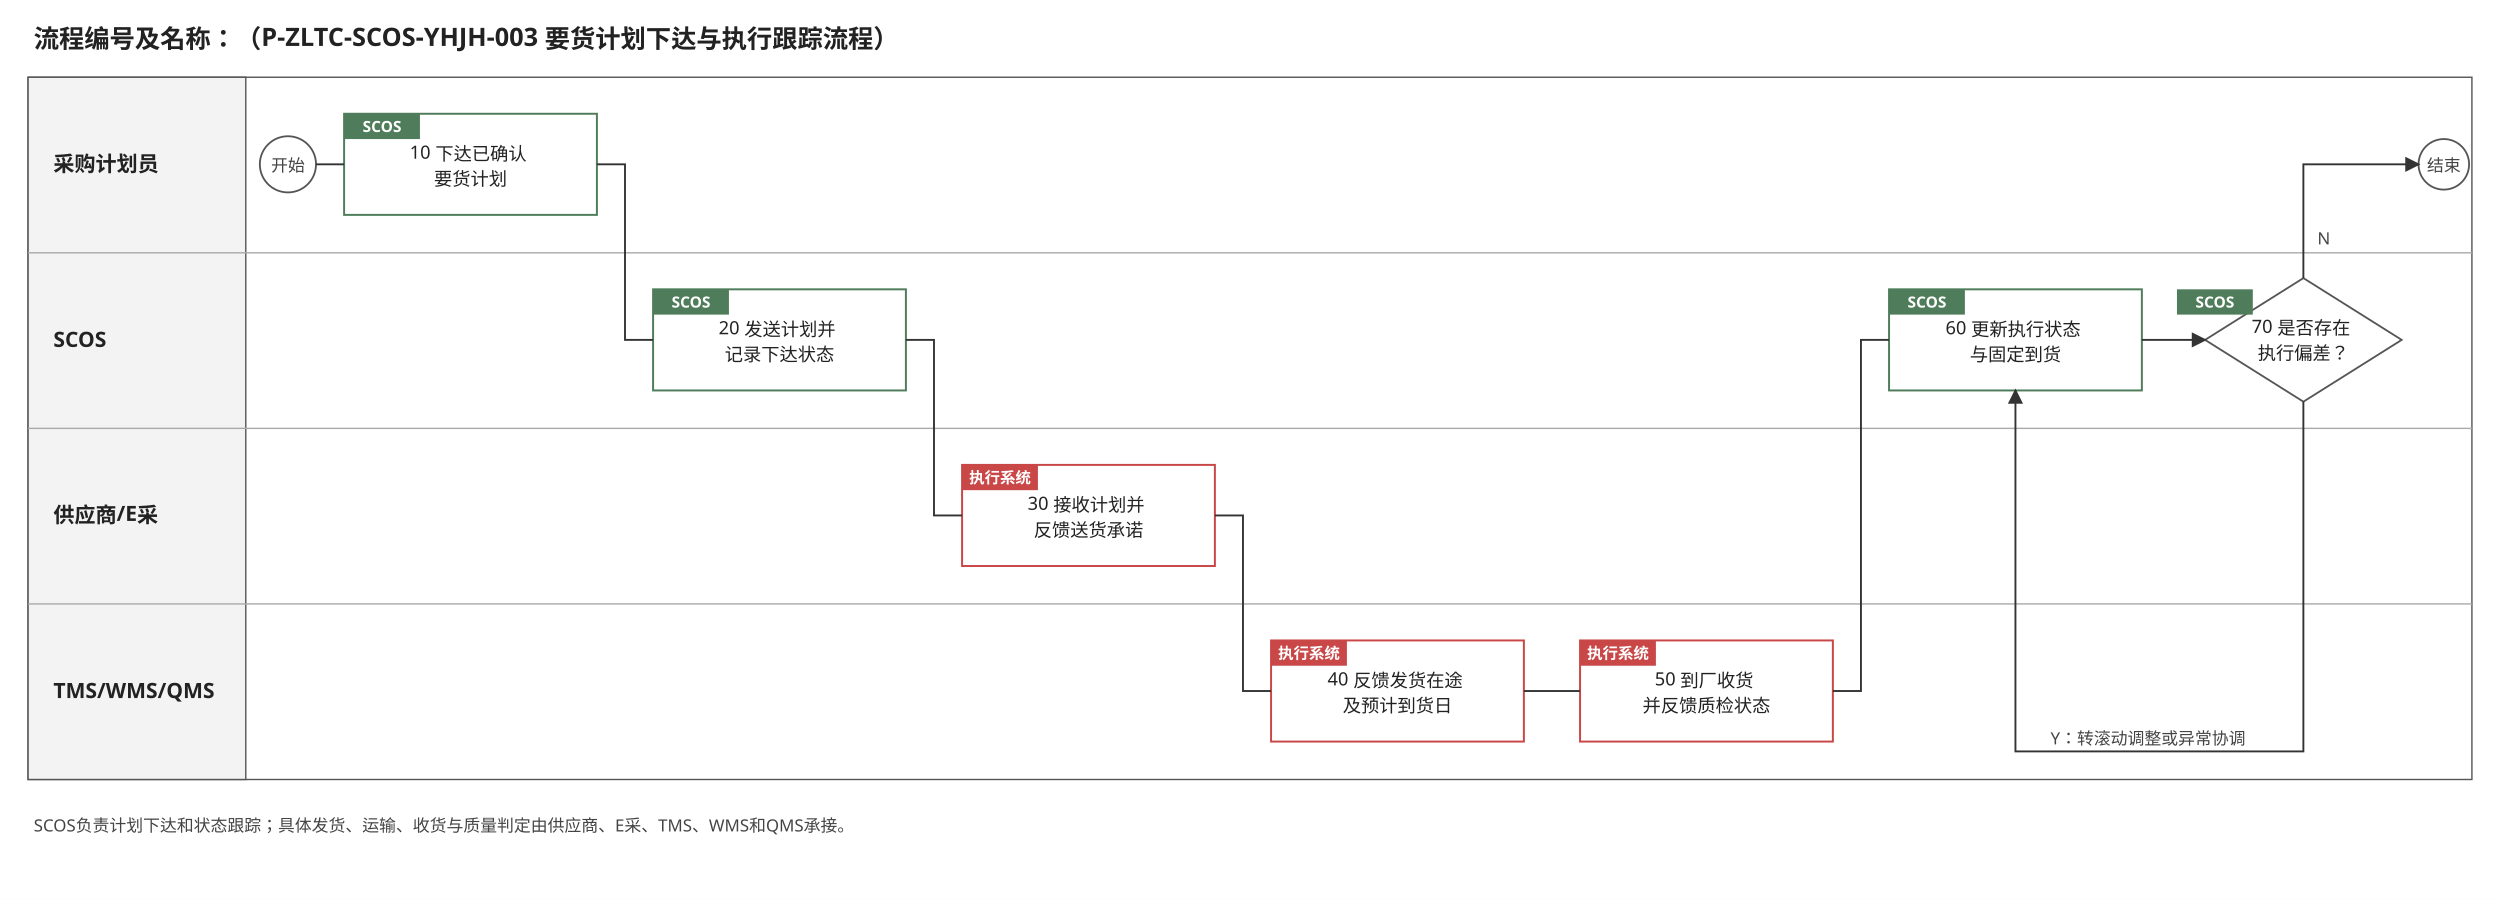
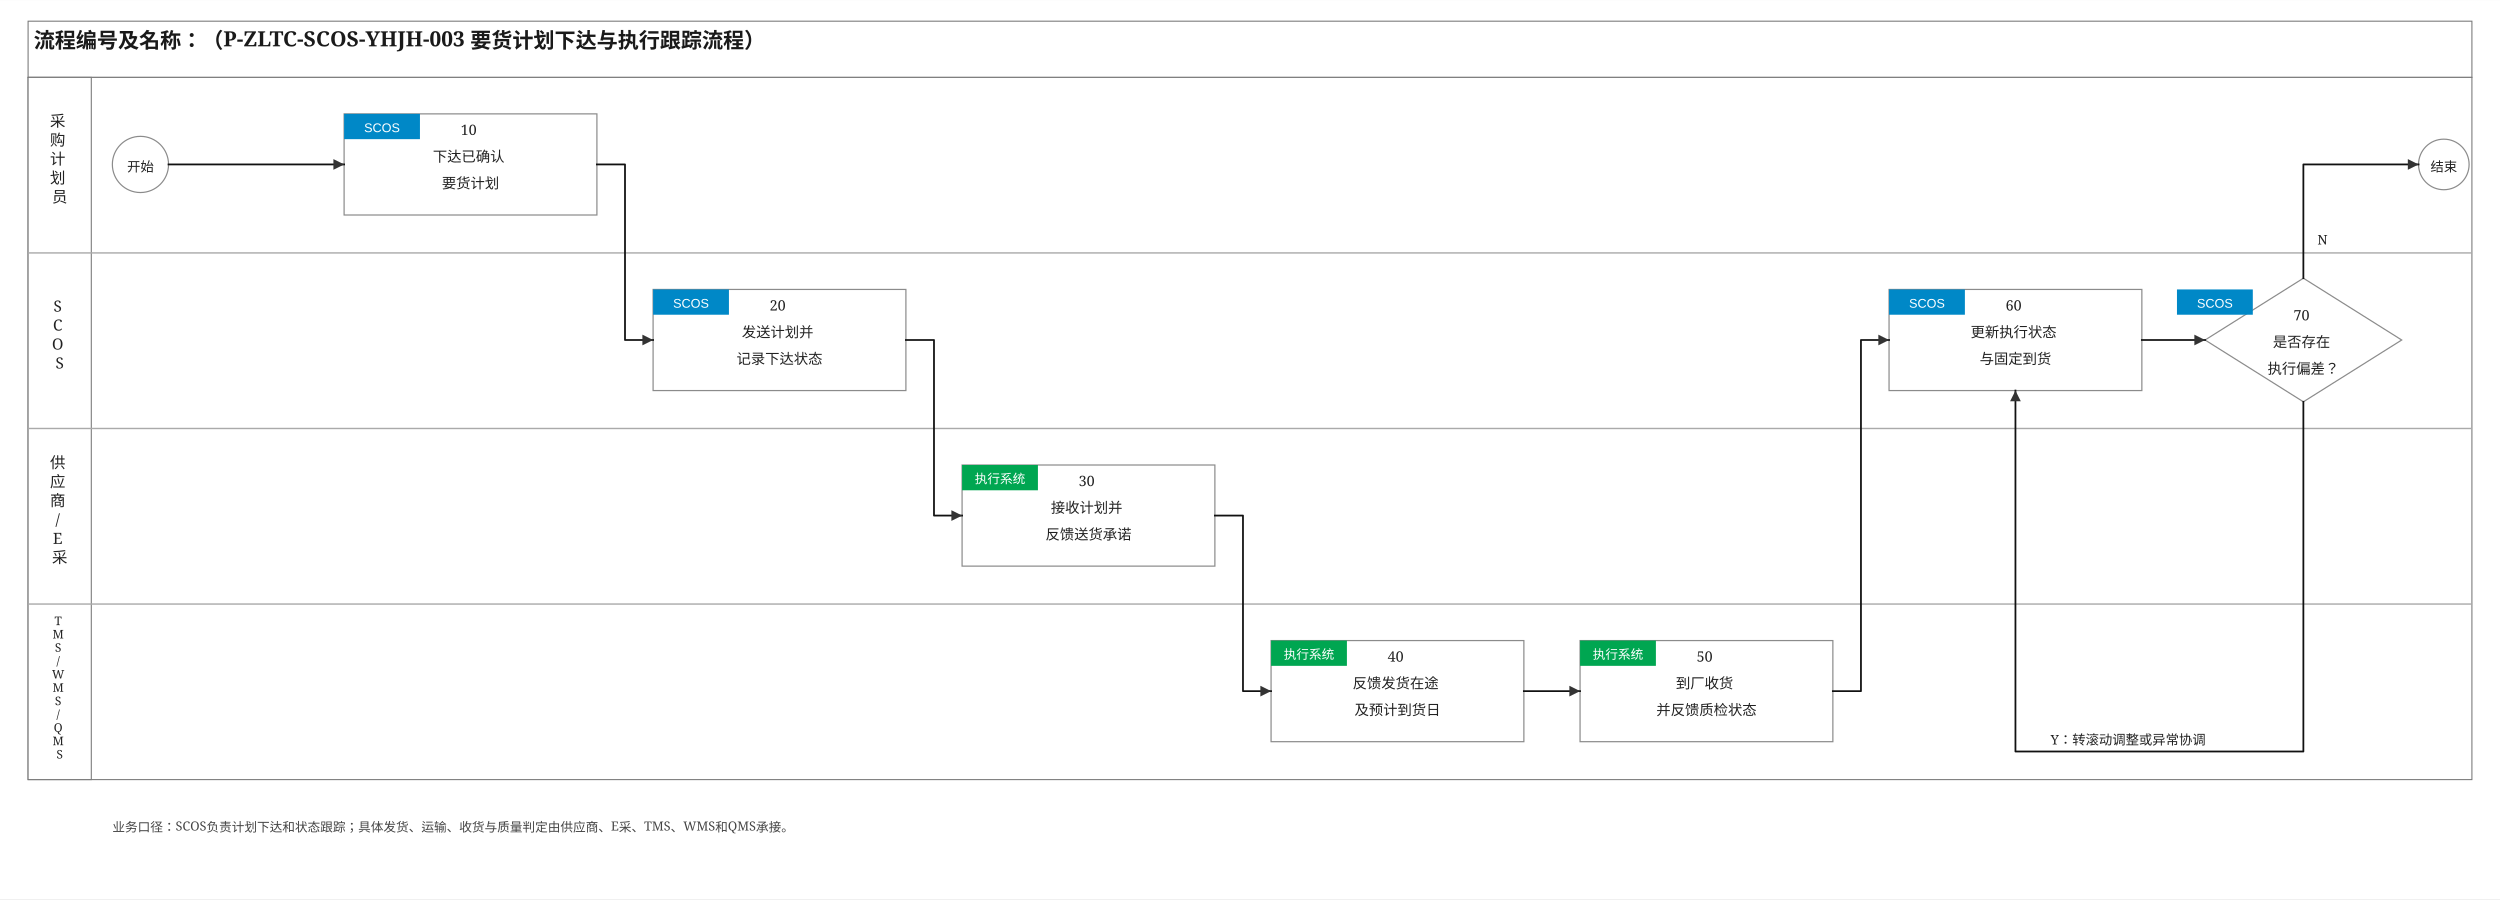
- <svg xmlns="http://www.w3.org/2000/svg" width="1780" height="640" viewBox="0 0 1780 640">
+ <svg xmlns="http://www.w3.org/2000/svg" width="2800" height="1007" viewBox="0 0 1780 640">
  <defs>
-     <marker id="a" markerWidth="8" markerHeight="8" refX="7" refY="4" orient="auto">
-       <path d="M0 0L8 4 0 8Z" fill="#333" />
+     <marker id="a" markerWidth="6" markerHeight="6" refX="6" refY="3" orient="auto">
+       <path d="M0 0L6 3 0 6Z" fill="#333" />
    </marker>
-     <style>.tt{font:bold 18px 'PingFang SC','Microsoft YaHei',sans-serif;fill:#222}.lh{font:bold 15px 'PingFang SC','Microsoft YaHei',sans-serif;fill:#222}.tx{font:13px 'PingFang SC','Microsoft YaHei',sans-serif;fill:#222;transform:translateY(8px)}.d+text.tx{transform:none}.sm{font:12px 'PingFang SC','Microsoft YaHei',sans-serif;fill:#444}.b{fill:#fff;stroke:#c94747;stroke-width:1.4}.s{fill:#fff;stroke:#4f7d5b;stroke-width:1.4}.x,.d{fill:#fff;stroke:#555;stroke-width:1.3}.f{fill:none;stroke:#333;stroke-width:1.35;marker-end:url(#a)}</style>
+     <style>.tt{font-family:'SimSun','Songti SC','STSong',serif;font-size:15px;font-weight:600;fill:#1a1a1a}
+ .lh{font-family:'SimSun','Songti SC','STSong',serif;font-size:11px;fill:#222;text-anchor:middle}
+ .tx{font-family:'SimSun','Songti SC','STSong',serif;font-size:10.2px;fill:#222}
+ .sm{font-family:'SimSun','Songti SC','STSong',serif;font-size:9.5px;fill:#222}
+ .note{font-family:'SimSun','Songti SC','STSong',serif;font-size:9px;fill:#444}
+ .b,.s,.x,.d{fill:#fff;stroke:#8b8b8b;stroke-width:.86}
+ .f{fill:none;stroke:#111;stroke-width:1.27;stroke-linejoin:round;stroke-linecap:square;marker-end:url(#a)}</style>
  </defs>
  <rect width="1780" height="640" fill="#fff" />
+   <rect x="20" y="15" width="1740" height="40" fill="#fff" stroke="#777" stroke-width=".75" />
  <text x="24" y="34" class="tt">流程编号及名称：（P-ZLTC-SCOS-YHJH-003 要货计划下达与执行跟踪流程）</text>
-   <rect x="20" y="55" width="1740" height="500" fill="#fff" stroke="#555" />
-   <rect x="20" y="55" width="155" height="500" fill="#f3f3f3" stroke="#555" />
+   <rect x="20" y="55" width="1740" height="500" fill="#fff" stroke="#777" stroke-width=".75" />
+   <rect x="20" y="55" width="45" height="500" fill="#fff" stroke="#777" stroke-width=".75" />
  <path d="M20 180H1760M20 305H1760M20 430H1760" stroke="#aaa" />
-   <text x="38" y="122" class="lh">采购计划员</text>
-   <text x="38" y="247" class="lh">SCOS</text>
-   <text x="38" y="372" class="lh">供应商/E采</text>
-   <text x="38" y="497" class="lh">TMS/WMS/QMS</text>
-   <circle cx="205" cy="117" r="20" class="x" />
-   <text x="205" y="122" text-anchor="middle" class="sm">开始</text>
+   <text x="42.5" y="90.0" class="lh">
+     <tspan x="42.5">采</tspan>
+     <tspan x="42.5" dy="13.5">购</tspan>
+     <tspan x="42.5" dy="13.5">计</tspan>
+     <tspan x="42.5" dy="13.5">划</tspan>
+     <tspan x="42.5" dy="13.5">员</tspan>
+   </text>
+   <text x="42.5" y="221.8" class="lh">
+     <tspan x="42.5">S</tspan>
+     <tspan x="42.5" dy="13.5">C</tspan>
+     <tspan x="42.5" dy="13.5">O</tspan>
+     <tspan x="42.5" dy="13.5">S</tspan>
+   </text>
+   <text x="42.5" y="333.2" class="lh">
+     <tspan x="42.5">供</tspan>
+     <tspan x="42.5" dy="13.5">应</tspan>
+     <tspan x="42.5" dy="13.5">商</tspan>
+     <tspan x="42.5" dy="13.5">/</tspan>
+     <tspan x="42.5" dy="13.5">E</tspan>
+     <tspan x="42.5" dy="13.5">采</tspan>
+   </text>
+   <text x="42.5" y="445.0" class="lh" style="font-size:8.5px">
+     <tspan x="42.5">T</tspan>
+     <tspan x="42.5" dy="9.5">M</tspan>
+     <tspan x="42.5" dy="9.5">S</tspan>
+     <tspan x="42.5" dy="9.5">/</tspan>
+     <tspan x="42.5" dy="9.5">W</tspan>
+     <tspan x="42.5" dy="9.5">M</tspan>
+     <tspan x="42.5" dy="9.5">S</tspan>
+     <tspan x="42.5" dy="9.5">/</tspan>
+     <tspan x="42.5" dy="9.5">Q</tspan>
+     <tspan x="42.5" dy="9.5">M</tspan>
+     <tspan x="42.5" dy="9.5">S</tspan>
+   </text>
+   <circle cx="100" cy="117" r="20" class="x" />
+   <text x="100" y="122" text-anchor="middle" class="sm">开始</text>
  <rect x="245" y="81" width="180" height="72" class="s" />
-   <text x="335" y="105" text-anchor="middle" class="tx">
-     <tspan x="335">10 下达已确认</tspan>
+   <text x="335" y="96" text-anchor="middle" class="tx">
+     <tspan x="335">10</tspan>
+     <tspan x="335" dy="19">下达已确认</tspan>
    <tspan x="335" dy="19">要货计划</tspan>
  </text>
  <rect x="465" y="206" width="180" height="72" class="s" />
-   <text x="555" y="230" text-anchor="middle" class="tx">
-     <tspan x="555">20 发送计划并</tspan>
+   <text x="555" y="221" text-anchor="middle" class="tx">
+     <tspan x="555">20</tspan>
+     <tspan x="555" dy="19">发送计划并</tspan>
    <tspan x="555" dy="19">记录下达状态</tspan>
  </text>
  <rect x="685" y="331" width="180" height="72" class="b" />
-   <text x="775" y="355" text-anchor="middle" class="tx">
-     <tspan x="775">30 接收计划并</tspan>
+   <text x="775" y="346" text-anchor="middle" class="tx">
+     <tspan x="775">30</tspan>
+     <tspan x="775" dy="19">接收计划并</tspan>
    <tspan x="775" dy="19">反馈送货承诺</tspan>
  </text>
  <rect x="905" y="456" width="180" height="72" class="b" />
-   <text x="995" y="480" text-anchor="middle" class="tx">
-     <tspan x="995">40 反馈发货在途</tspan>
+   <text x="995" y="471" text-anchor="middle" class="tx">
+     <tspan x="995">40</tspan>
+     <tspan x="995" dy="19">反馈发货在途</tspan>
    <tspan x="995" dy="19">及预计到货日</tspan>
  </text>
  <rect x="1125" y="456" width="180" height="72" class="b" />
-   <text x="1215" y="480" text-anchor="middle" class="tx">
-     <tspan x="1215">50 到厂收货</tspan>
+   <text x="1215" y="471" text-anchor="middle" class="tx">
+     <tspan x="1215">50</tspan>
+     <tspan x="1215" dy="19">到厂收货</tspan>
    <tspan x="1215" dy="19">并反馈质检状态</tspan>
  </text>
  <rect x="1345" y="206" width="180" height="72" class="s" />
-   <text x="1435" y="230" text-anchor="middle" class="tx">
-     <tspan x="1435">60 更新执行状态</tspan>
+   <text x="1435" y="221" text-anchor="middle" class="tx">
+     <tspan x="1435">60</tspan>
+     <tspan x="1435" dy="19">更新执行状态</tspan>
    <tspan x="1435" dy="19">与固定到货</tspan>
  </text>
  <polygon points="1640,198 1710,242 1640,286 1570,242" class="d" />
-   <text x="1640" y="237" text-anchor="middle" class="tx">
-     <tspan x="1640">70 是否存在</tspan>
+   <text x="1640" y="228" text-anchor="middle" class="tx">
+     <tspan x="1640">70</tspan>
+     <tspan x="1640" dy="19">是否存在</tspan>
    <tspan x="1640" dy="19">执行偏差？</tspan>
  </text>
-   <path d="M225 117H245M425 117H445V242H465M645 242H665V367H685M865 367H885V492H905M1085 492H1125M1305 492H1325V242H1345M1525 242H1570" class="f" />
+   <path d="M120 117H245" class="f" />
+   <path d="M425 117H445V242H465" class="f" />
+   <path d="M645 242H665V367H685" class="f" />
+   <path d="M865 367H885V492H905" class="f" />
+   <path d="M1085 492H1125" class="f" />
+   <path d="M1305 492H1325V242H1345" class="f" />
+   <path d="M1525 242H1570" class="f" />
  <path d="M1640 286V535H1435V278" class="f" />
  <text x="1460" y="530" class="sm">Y：转滚动调整或异常协调</text>
  <circle cx="1740" cy="117" r="18" class="x" />
  <text x="1740" y="122" text-anchor="middle" class="sm">结束</text>
  <path d="M1640 198V117H1722" class="f" />
  <text x="1650" y="174" class="sm">N</text>
-   <text x="24" y="592" class="sm">SCOS负责计划下达和状态跟踪；具体发货、运输、收货与质量判定由供应商、E采、TMS、WMS和QMS承接。</text>
-   <g font-family="PingFang SC,Microsoft YaHei,sans-serif" font-size="11" font-weight="bold" fill="#fff">
-     <rect x="245" y="81" width="54" height="18" fill="#4f7d5b" />
+   <text x="80" y="592" class="note">业务口径：SCOS负责计划下达和状态跟踪；具体发货、运输、收货与质量判定由供应商、E采、TMS、WMS和QMS承接。</text>
+   <g font-family="Arial,Microsoft YaHei,sans-serif" font-size="9" font-weight="normal" fill="#fff">
+     <rect x="245" y="81" width="54" height="18" fill="#0088c7" />
    <text x="272" y="94" text-anchor="middle">SCOS</text>
-     <rect x="465" y="206" width="54" height="18" fill="#4f7d5b" />
+     <rect x="465" y="206" width="54" height="18" fill="#0088c7" />
    <text x="492" y="219" text-anchor="middle">SCOS</text>
-     <rect x="685" y="331" width="54" height="18" fill="#c94747" />
+     <rect x="685" y="331" width="54" height="18" fill="#00a651" />
    <text x="712" y="344" text-anchor="middle">执行系统</text>
-     <rect x="905" y="456" width="54" height="18" fill="#c94747" />
+     <rect x="905" y="456" width="54" height="18" fill="#00a651" />
    <text x="932" y="469" text-anchor="middle">执行系统</text>
-     <rect x="1125" y="456" width="54" height="18" fill="#c94747" />
+     <rect x="1125" y="456" width="54" height="18" fill="#00a651" />
    <text x="1152" y="469" text-anchor="middle">执行系统</text>
-     <rect x="1345" y="206" width="54" height="18" fill="#4f7d5b" />
+     <rect x="1345" y="206" width="54" height="18" fill="#0088c7" />
    <text x="1372" y="219" text-anchor="middle">SCOS</text>
-     <rect x="1550" y="206" width="54" height="18" fill="#4f7d5b" />
+     <rect x="1550" y="206" width="54" height="18" fill="#0088c7" />
    <text x="1577" y="219" text-anchor="middle">SCOS</text>
  </g>
</svg>
